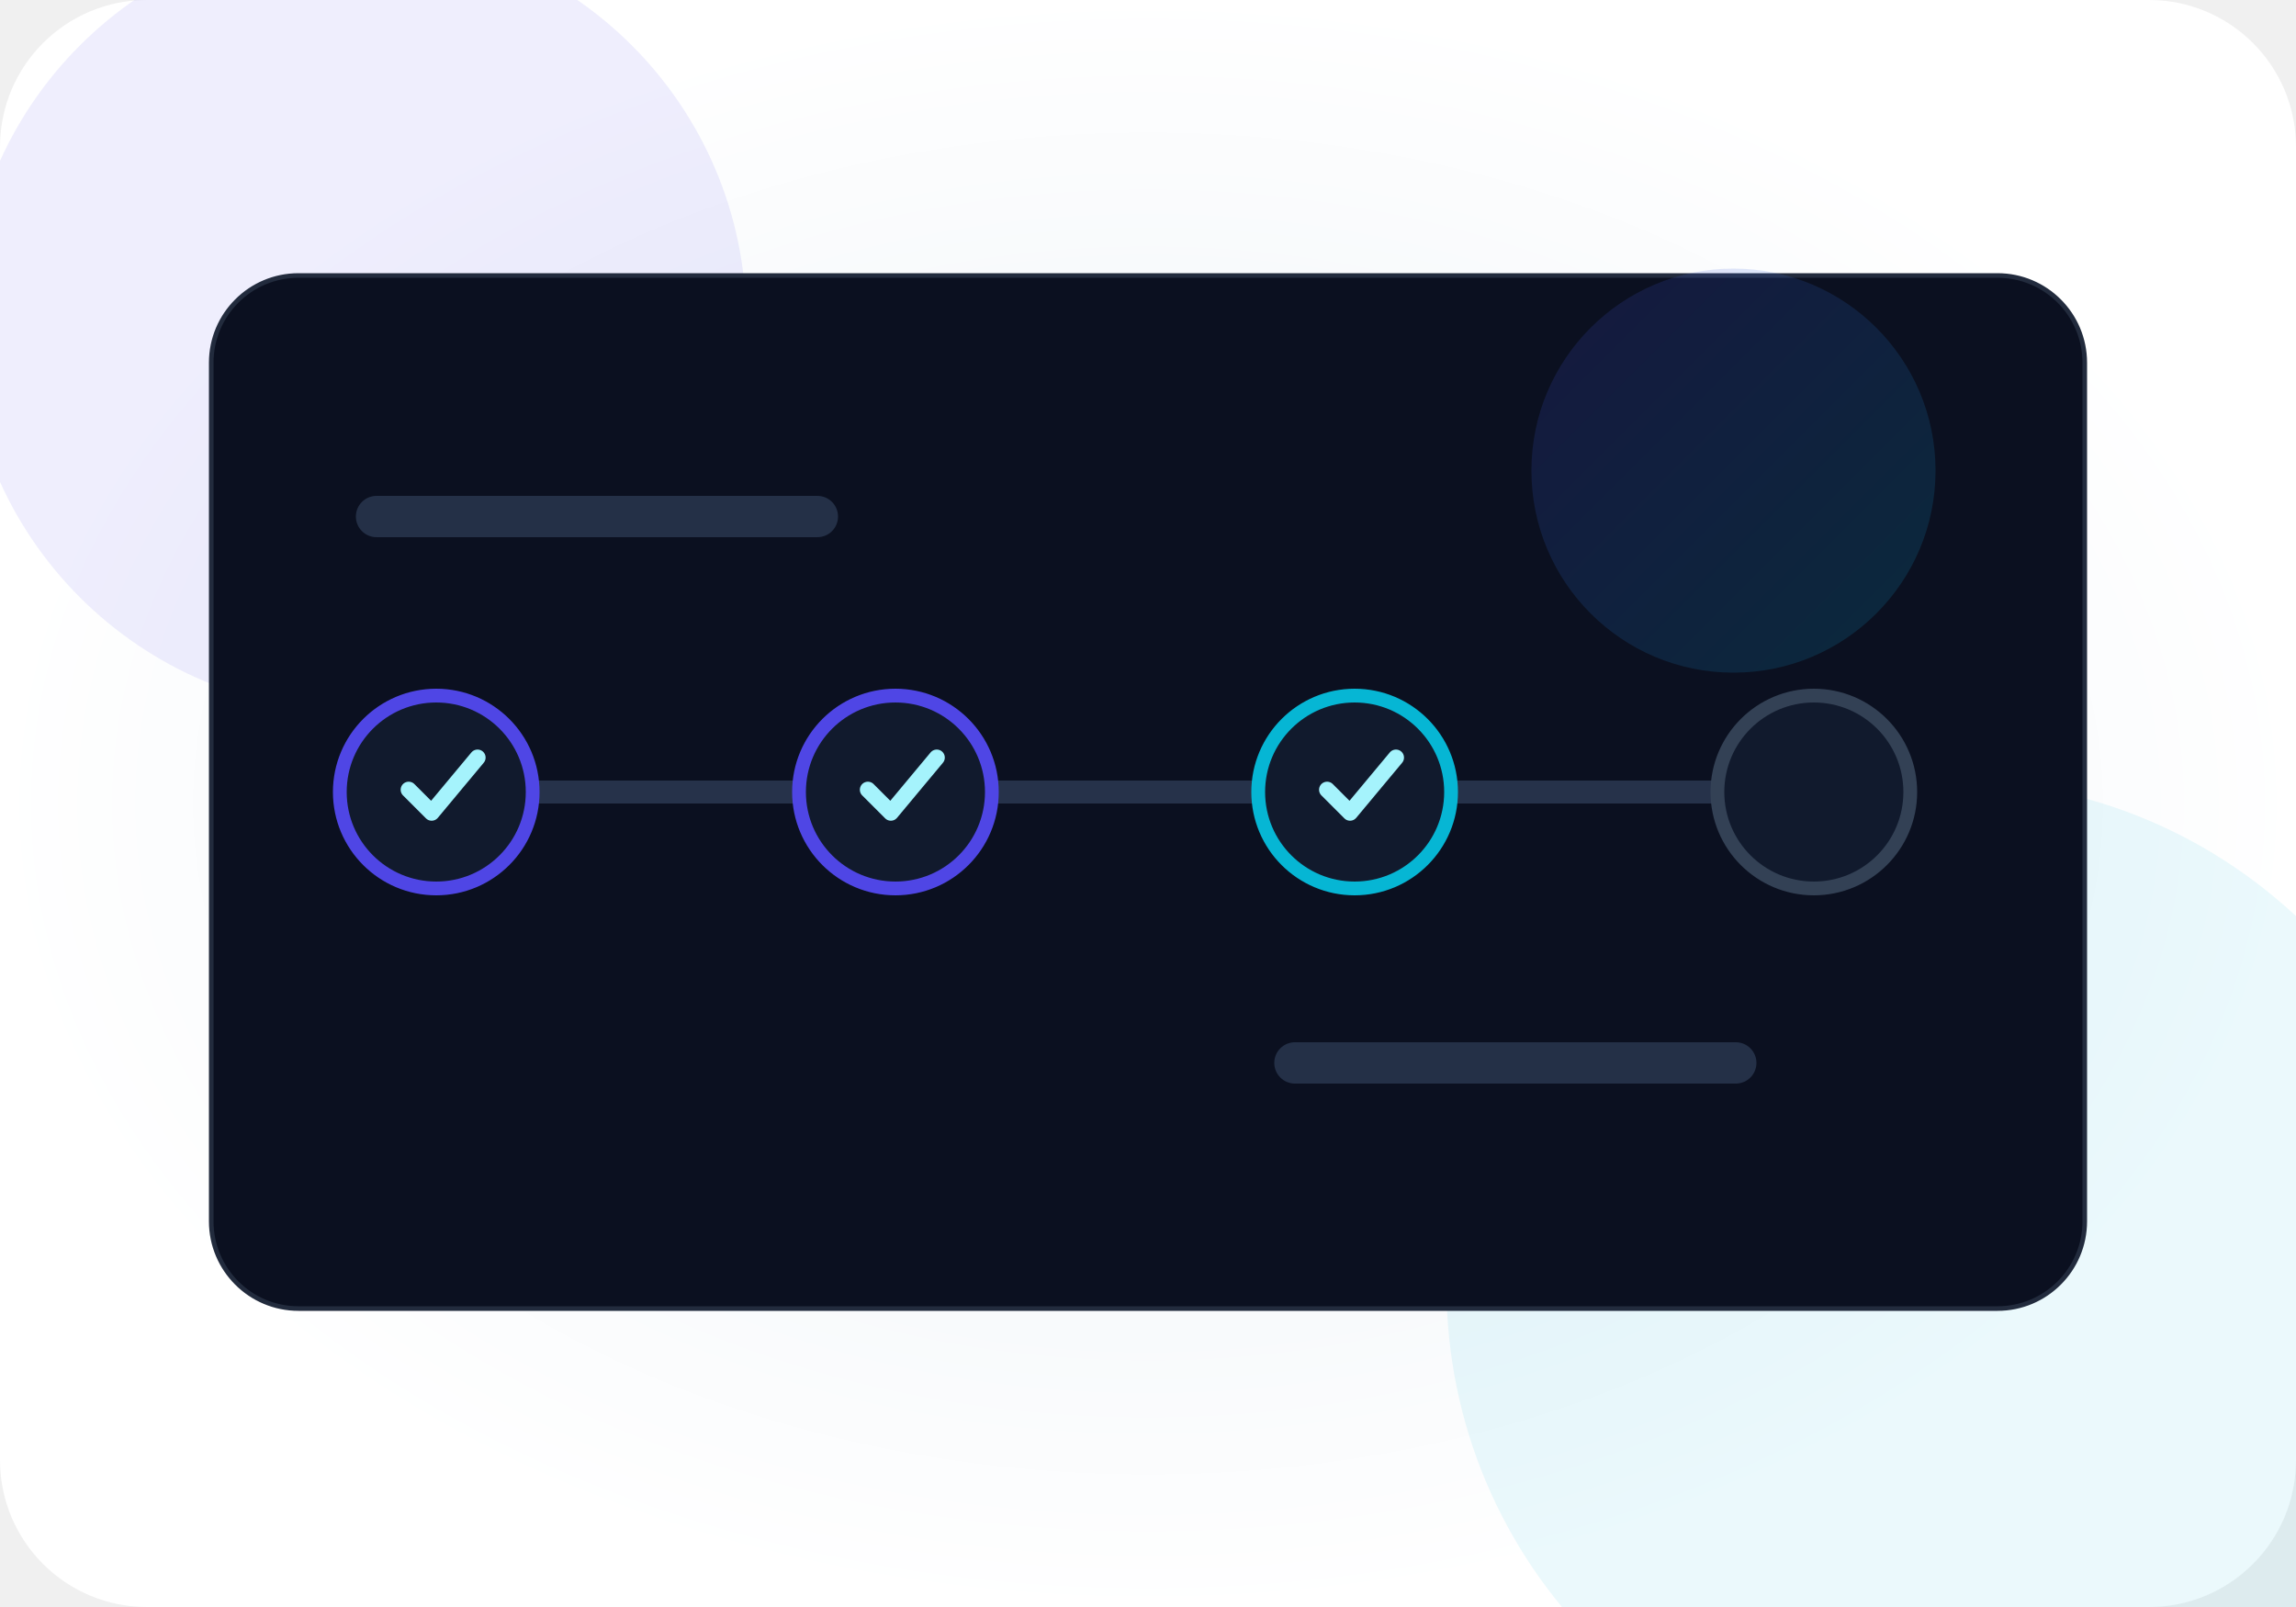
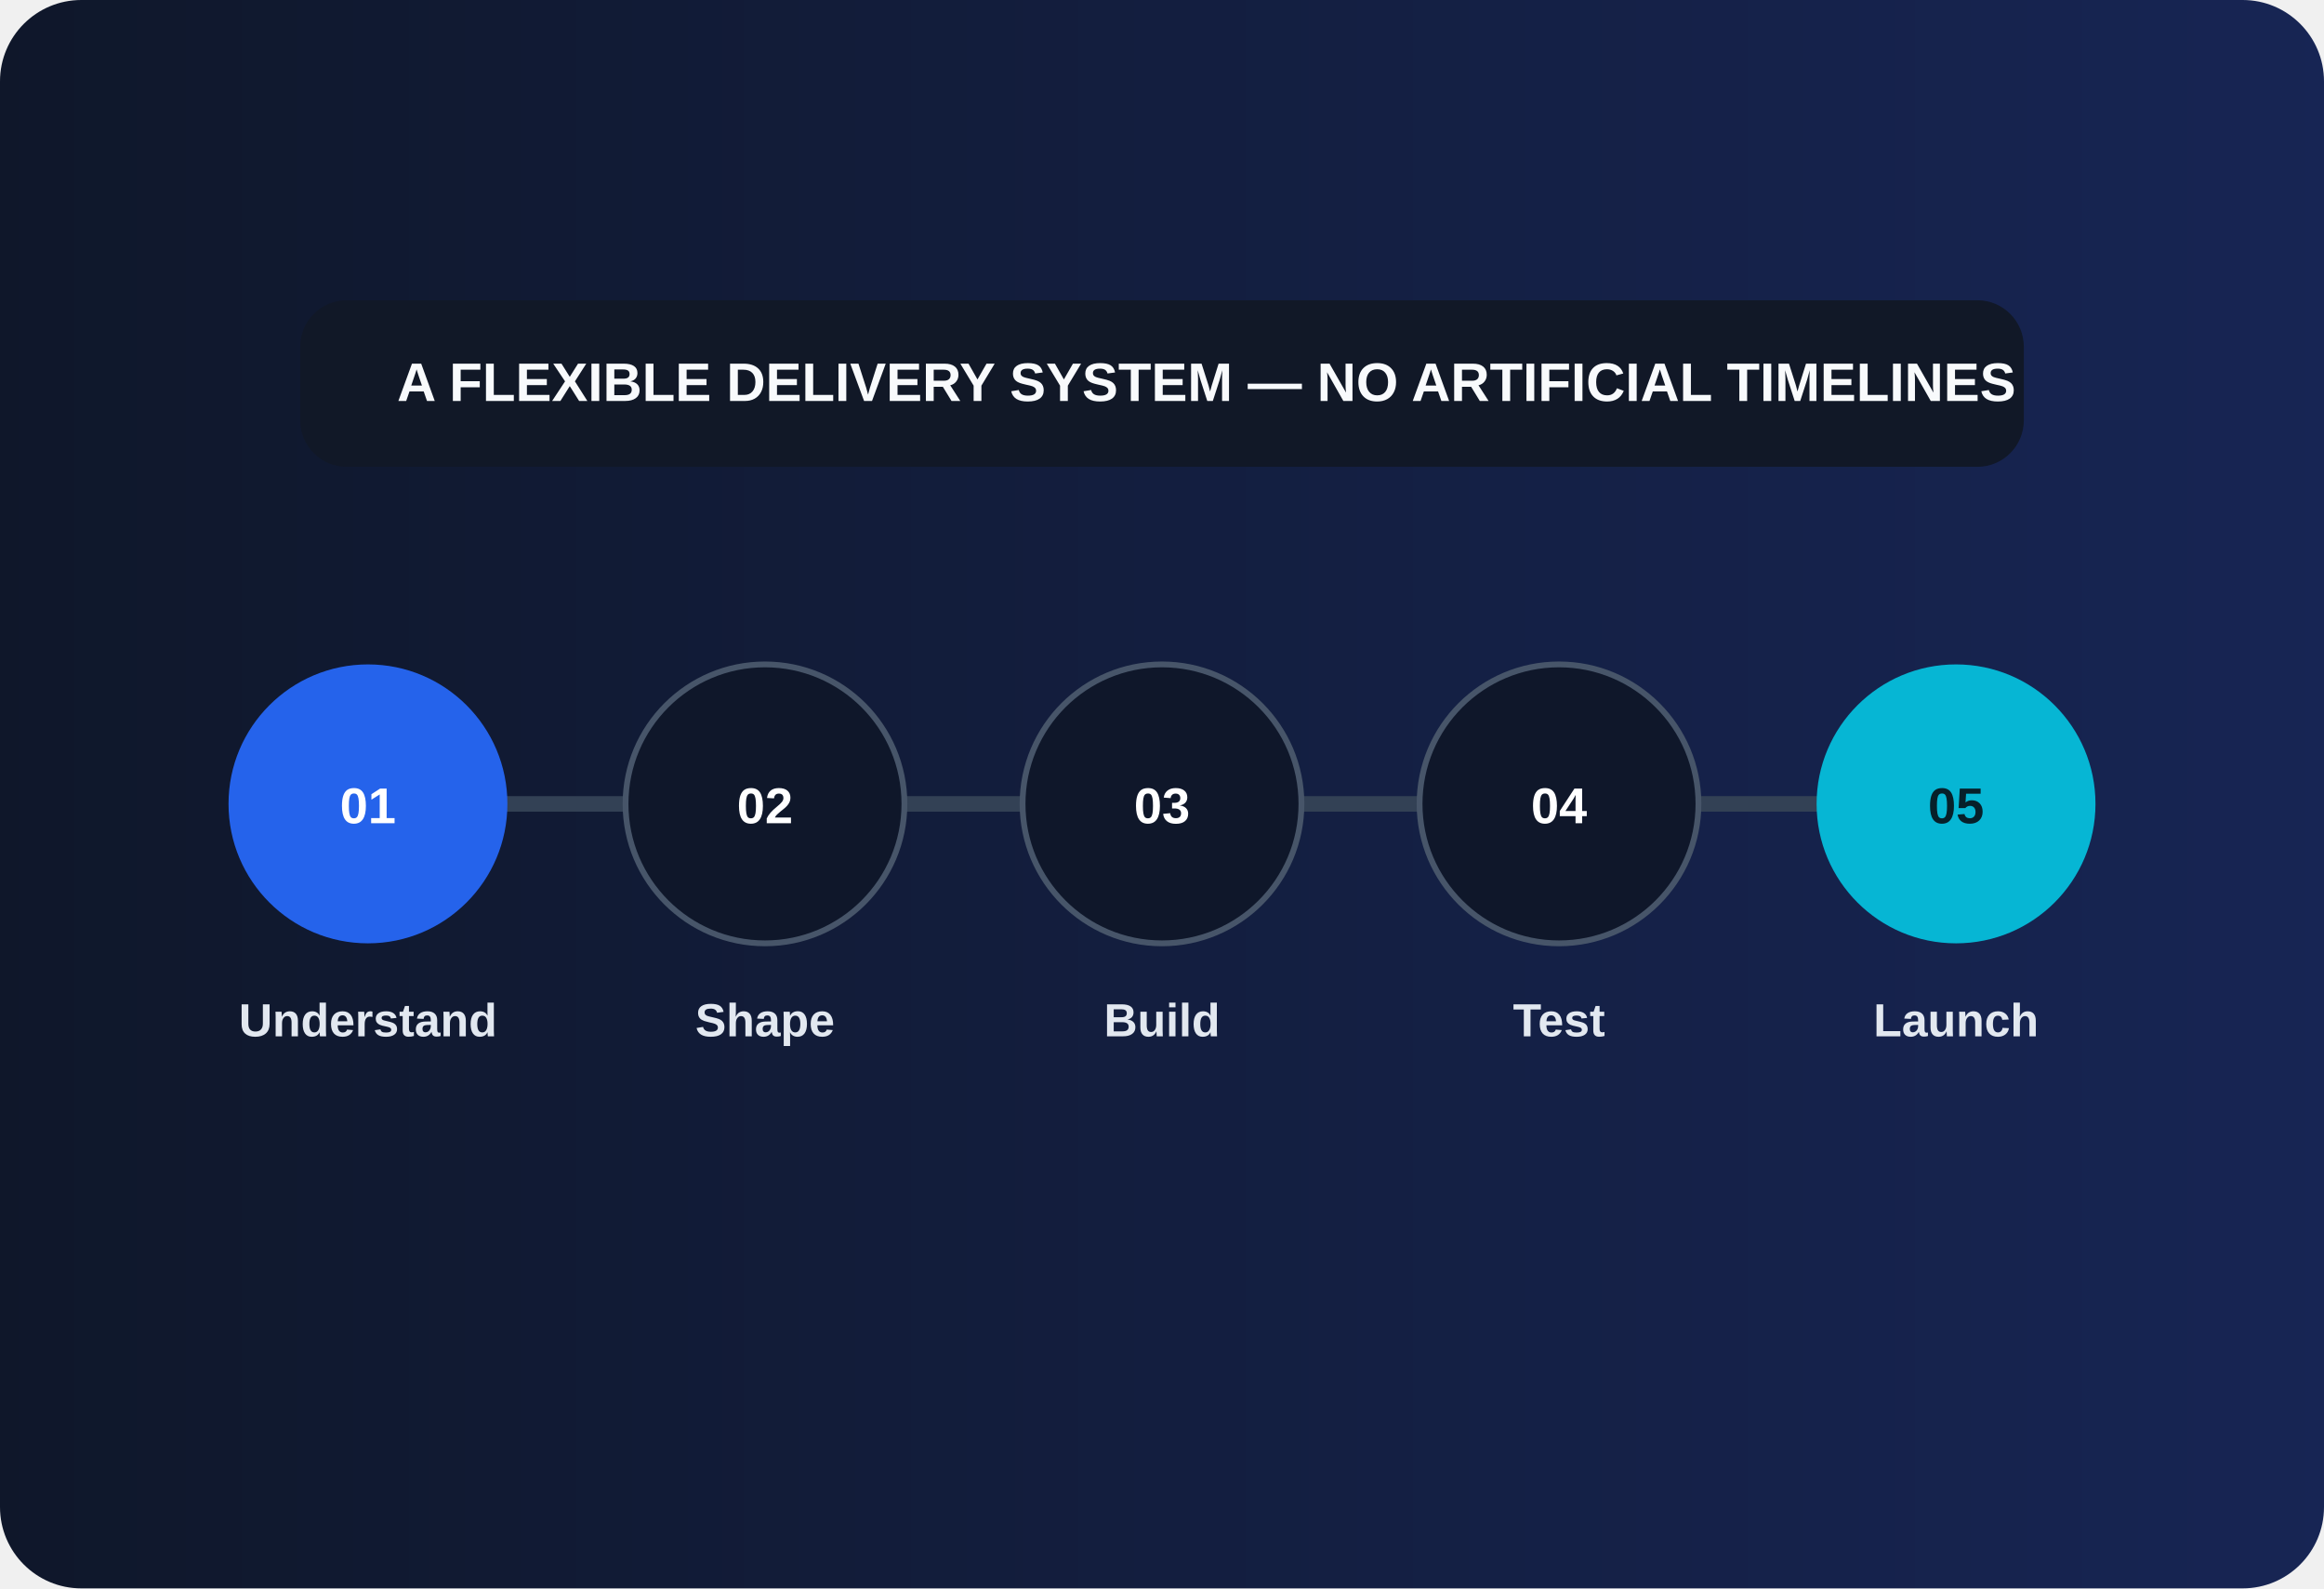
- <svg xmlns="http://www.w3.org/2000/svg" width="1000" height="700" viewBox="0 0 1000 700" fill="none">
+ <svg xmlns="http://www.w3.org/2000/svg" viewBox="0 0 1200 820">
  <defs>
-     <linearGradient id="g" x1="0" y1="0" x2="1" y2="1">
-       <stop stop-color="#4F46E5" />
-       <stop offset="1" stop-color="#06B6D4" />
+     <linearGradient id="c">
+       <stop stop-color="#0f172a" />
+       <stop offset="1" stop-color="#172554" />
    </linearGradient>
-     <radialGradient id="bg">
-       <stop stop-color="#EEF2FF" />
-       <stop offset=".65" stop-color="#F8FAFC" />
-       <stop offset="1" stop-color="#FFFFFF" />
-     </radialGradient>
  </defs>
-   <rect width="1000" height="700" rx="64" fill="url(#bg)" />
-   <circle cx="155" cy="140" r="170" fill="#4F46E5" opacity=".09" />
-   <circle cx="850" cy="560" r="220" fill="#06B6D4" opacity=".08" />
-   <rect x="92" y="120" width="816" height="450" rx="38" fill="#0B1020" stroke="#222B3D" stroke-width="2" />
-   <path d="M190 345 H810" stroke="#26324A" stroke-width="10" stroke-linecap="round" />
-   <path d="M190 345 H650" stroke="url(#g)" stroke-width="10" stroke-linecap="round" />
-   <circle cx="190" cy="345" r="42" fill="#111A2D" stroke="#4F46E5" stroke-width="6" />
-   <circle cx="390" cy="345" r="42" fill="#111A2D" stroke="#4F46E5" stroke-width="6" />
-   <circle cx="590" cy="345" r="42" fill="#111A2D" stroke="#06B6D4" stroke-width="6" />
-   <circle cx="790" cy="345" r="42" fill="#111A2D" stroke="#334155" stroke-width="6" />
-   <path d="M178 344 l10 10 20-24" fill="none" stroke="#A5F3FC" stroke-width="7" stroke-linecap="round" stroke-linejoin="round" />
-   <path d="M378 344 l10 10 20-24" fill="none" stroke="#A5F3FC" stroke-width="7" stroke-linecap="round" stroke-linejoin="round" />
-   <path d="M578 344 l10 10 20-24" fill="none" stroke="#A5F3FC" stroke-width="7" stroke-linecap="round" stroke-linejoin="round" />
-   <rect x="155" y="216" width="210" height="18" rx="9" fill="#243047" />
-   <rect x="555" y="454" width="210" height="18" rx="9" fill="#243047" />
-   <circle cx="755" cy="205" r="88" fill="url(#g)" opacity=".16" />
+   <rect width="1200" height="820" rx="42" fill="url(#c)" />
+   <path d="M170 415 H1030" stroke="#334155" stroke-width="8" stroke-linecap="round" />
+   <g font-family="Arial" text-anchor="middle">
+     <circle cx="190" cy="415" r="72" fill="#2563eb" />
+     <text x="190" y="425" font-size="26" font-weight="700" fill="white">01</text>
+     <text x="190" y="535" font-size="24" font-weight="700" fill="#e2e8f0">Understand</text>
+     <circle cx="395" cy="415" r="72" fill="#0f172a" stroke="#475569" stroke-width="3" />
+     <text x="395" y="425" font-size="26" font-weight="700" fill="white">02</text>
+     <text x="395" y="535" font-size="24" font-weight="700" fill="#e2e8f0">Shape</text>
+     <circle cx="600" cy="415" r="72" fill="#0f172a" stroke="#475569" stroke-width="3" />
+     <text x="600" y="425" font-size="26" font-weight="700" fill="white">03</text>
+     <text x="600" y="535" font-size="24" font-weight="700" fill="#e2e8f0">Build</text>
+     <circle cx="805" cy="415" r="72" fill="#0f172a" stroke="#475569" stroke-width="3" />
+     <text x="805" y="425" font-size="26" font-weight="700" fill="white">04</text>
+     <text x="805" y="535" font-size="24" font-weight="700" fill="#e2e8f0">Test</text>
+     <circle cx="1010" cy="415" r="72" fill="#06b6d4" />
+     <text x="1010" y="425" font-size="26" font-weight="700" fill="#06202a">05</text>
+     <text x="1010" y="535" font-size="24" font-weight="700" fill="#e2e8f0">Launch</text>
+   </g>
+   <rect x="155" y="155" width="890" height="86" rx="24" fill="#111827" />
+   <text x="205" y="207" font-family="Arial" font-size="28" font-weight="700" fill="#f8fafc">A FLEXIBLE DELIVERY SYSTEM — NO ARTIFICIAL TIMELINES</text>
</svg>
